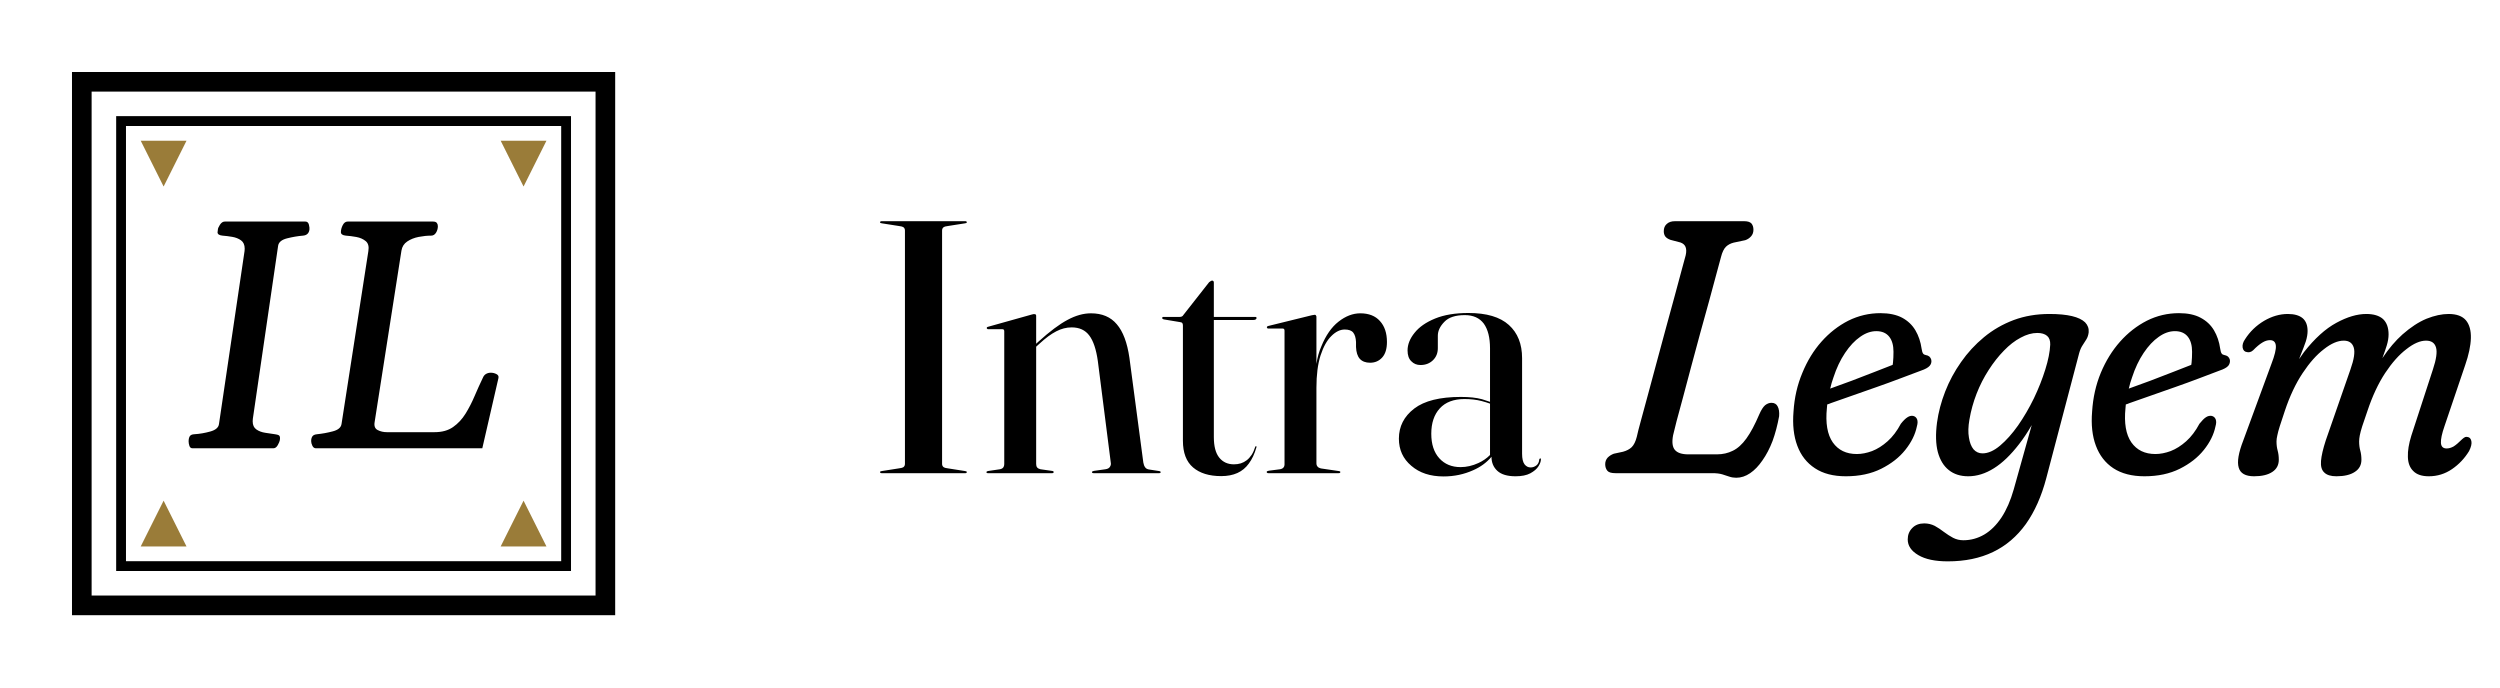
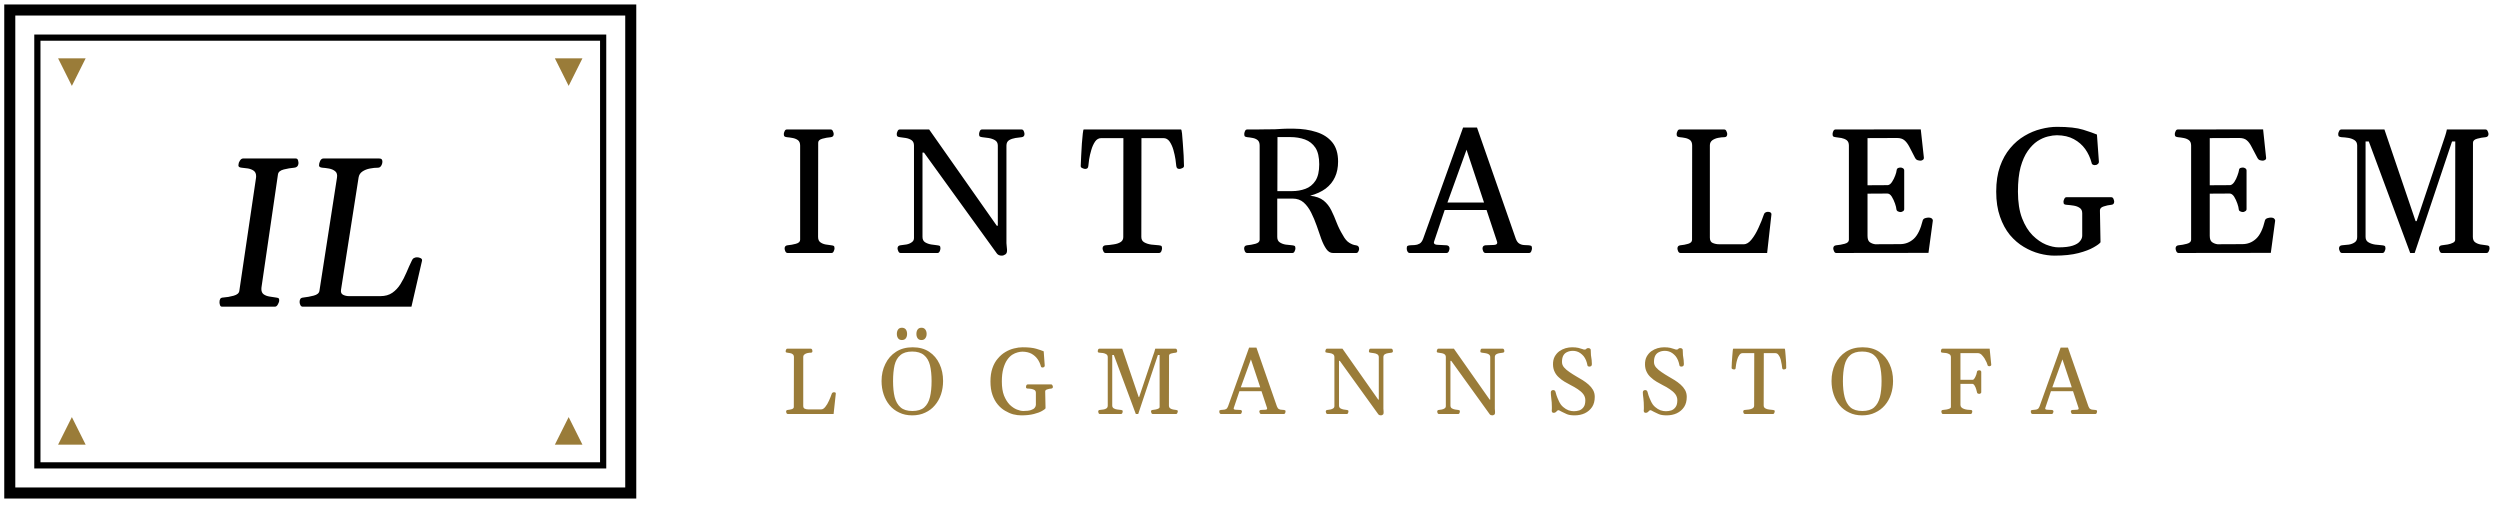
- <svg xmlns="http://www.w3.org/2000/svg" viewBox="-1 -1 152.8 42.0" fill="currentColor">
-   <path fill-rule="evenodd" fill="currentColor" transform="translate(0 0) scale(0.2)" d="M17 17H183V183H17Z M23 23V177H177V23ZM30.5 30.5H169.5V169.5H30.5Z M33.5 33.5V166.5H166.5V33.5ZM52.64 129.9Q52.64 128.92 52.98 128.34Q53.33 127.75 54.4 127.7Q56.79 127.56 59.26 126.87Q61.72 126.19 61.92 124.58L69.73 71.75Q69.78 71.5 69.78 71.01Q69.78 69.26 68.66 68.45Q67.53 67.64 65.95 67.38Q64.36 67.11 62.99 67.01Q61.48 66.86 61.48 65.98Q61.48 65.84 61.53 65.62Q61.58 65.4 61.58 65.2Q61.58 64.67 62.21 63.69Q62.85 62.71 63.68 62.71H88.34Q89.17 62.71 89.41 63.69Q89.65 64.67 89.56 65.2Q89.31 66.86 87.6 67.01Q85.21 67.21 82.72 67.84Q80.23 68.47 79.99 70.13L72.27 122.97Q72.22 123.26 72.22 123.75Q72.22 125.46 73.35 126.24Q74.47 127.02 76.06 127.26Q77.64 127.51 79.01 127.7Q79.84 127.8 80.21 128.02Q80.57 128.24 80.57 128.92Q80.57 129.27 80.52 129.51Q80.43 130.05 79.89 131.02Q79.35 132.0 78.52 132.0H53.86Q53.13 132.0 52.89 131.27Q52.64 130.54 52.64 129.9ZM90.09 129.8Q90.09 128.92 90.46 128.36Q90.83 127.8 91.9 127.7Q94.29 127.46 96.71 126.82Q99.13 126.19 99.37 124.58L107.57 71.75Q107.92 69.65 106.77 68.69Q105.62 67.74 103.89 67.42Q102.15 67.11 100.69 67.01Q99.18 66.86 99.18 65.94Q99.18 64.91 99.74 63.81Q100.3 62.71 101.23 62.71H127.35Q128.18 62.71 128.5 63.13Q128.81 63.54 128.81 64.13Q128.81 65.2 128.25 66.11Q127.69 67.01 126.76 67.01Q124.96 67.01 122.95 67.4Q120.95 67.79 119.46 68.79Q117.97 69.79 117.68 71.6L109.48 124.04Q109.19 125.8 110.43 126.43Q111.68 127.07 113.19 127.07H127.84Q131.21 127.07 133.45 125.51Q135.7 123.94 137.26 121.43Q138.82 118.91 140.04 116.03Q141.27 113.15 142.53 110.52Q142.88 109.64 143.54 109.27Q144.19 108.9 144.98 108.9Q145.9 108.9 146.71 109.32Q147.52 109.73 147.32 110.56L142.39 132.0H91.56Q90.83 132.0 90.46 131.22Q90.09 130.44 90.09 129.8Z" />
-   <path class="brass" fill="#9A7C39" transform="translate(0 0) scale(0.2)" d="M38 38H52L45 52Z M162 38H148L155 52Z M38 162H52L45 148Z M162 162H148L155 148Z" />
-   <path d="M56.58 27.35Q56.58 27.48 56.67 27.55Q56.76 27.61 56.96 27.63L57.98 27.79Q58.09 27.8 58.09 27.85Q58.09 27.89 58.07 27.9Q58.05 27.92 58.01 27.92H52.88Q52.84 27.92 52.81 27.9Q52.79 27.89 52.79 27.85Q52.79 27.8 52.9 27.79L53.92 27.63Q54.12 27.61 54.22 27.55Q54.31 27.48 54.31 27.35V13.09Q54.31 12.96 54.22 12.89Q54.12 12.83 53.92 12.81L52.9 12.65Q52.79 12.64 52.79 12.59Q52.79 12.55 52.81 12.54Q52.84 12.52 52.88 12.52H58.01Q58.05 12.52 58.07 12.54Q58.09 12.55 58.09 12.59Q58.09 12.64 57.98 12.65L56.96 12.81Q56.76 12.83 56.67 12.89Q56.58 12.96 56.58 13.09ZM62.33 18.31V20.01L62.46 19.89Q63.51 18.94 64.25 18.55Q64.99 18.15 65.68 18.15Q66.7 18.15 67.26 18.82Q67.83 19.48 68.03 20.87L68.88 27.27Q68.91 27.45 68.99 27.56Q69.07 27.68 69.26 27.7L69.84 27.79Q69.9 27.8 69.92 27.82Q69.94 27.83 69.94 27.85Q69.94 27.89 69.92 27.9Q69.9 27.92 69.85 27.92H65.84Q65.74 27.92 65.74 27.85Q65.74 27.81 65.86 27.78L66.57 27.68Q66.77 27.65 66.84 27.53Q66.92 27.41 66.89 27.27L66.1 21.07Q65.95 20.0 65.58 19.51Q65.21 19.01 64.5 19.01Q64.02 19.01 63.56 19.25Q63.09 19.49 62.54 20.0L62.33 20.19V27.36Q62.33 27.49 62.39 27.57Q62.46 27.65 62.59 27.68L63.29 27.78Q63.4 27.79 63.4 27.85Q63.4 27.92 63.31 27.92H59.36Q59.34 27.92 59.31 27.9Q59.29 27.89 59.29 27.85Q59.29 27.84 59.31 27.82Q59.34 27.8 59.38 27.79L60.12 27.68Q60.26 27.65 60.32 27.57Q60.38 27.49 60.38 27.37V19.24Q60.38 19.19 60.35 19.15Q60.33 19.12 60.25 19.12H59.39Q59.36 19.12 59.34 19.1Q59.31 19.08 59.31 19.05Q59.31 19.01 59.34 18.99Q59.36 18.98 59.4 18.97L62.04 18.23Q62.13 18.21 62.16 18.2Q62.2 18.2 62.23 18.2Q62.28 18.2 62.31 18.23Q62.33 18.26 62.33 18.31ZM71.14 18.69 70.12 18.52Q70.07 18.49 70.05 18.48Q70.03 18.46 70.03 18.43Q70.03 18.41 70.05 18.39Q70.07 18.37 70.08 18.37H71.1Q71.19 18.37 71.24 18.34Q71.29 18.32 71.33 18.25L72.9 16.25Q72.95 16.21 73 16.18Q73.04 16.15 73.09 16.15Q73.13 16.15 73.16 16.18Q73.19 16.21 73.19 16.27V18.37H75.72Q75.77 18.37 75.79 18.39Q75.8 18.41 75.8 18.44Q75.8 18.49 75.74 18.53Q75.68 18.56 75.57 18.56H73.19V25.71Q73.19 26.56 73.52 26.97Q73.85 27.38 74.42 27.38Q74.64 27.38 74.84 27.32Q75.03 27.26 75.2 27.13Q75.36 27.01 75.5 26.8Q75.63 26.6 75.72 26.31Q75.74 26.26 75.78 26.27Q75.78 26.27 75.79 26.28Q75.8 26.3 75.79 26.35Q75.62 26.94 75.33 27.33Q75.05 27.72 74.63 27.91Q74.21 28.1 73.64 28.1Q72.54 28.1 71.92 27.57Q71.3 27.04 71.3 25.94V18.9Q71.3 18.81 71.27 18.76Q71.24 18.7 71.14 18.69ZM79.46 18.36V21.24Q79.55 20.65 79.76 20.17Q80.17 19.16 80.81 18.66Q81.46 18.15 82.14 18.15Q82.92 18.15 83.34 18.62Q83.77 19.09 83.77 19.9Q83.77 20.53 83.48 20.85Q83.19 21.17 82.74 21.17Q82.33 21.17 82.11 20.93Q81.9 20.69 81.88 20.21V19.9Q81.86 19.52 81.71 19.33Q81.56 19.14 81.19 19.14Q80.77 19.14 80.37 19.54Q79.97 19.93 79.71 20.73Q79.46 21.52 79.46 22.7V27.32Q79.46 27.44 79.53 27.52Q79.6 27.6 79.73 27.63L80.82 27.79Q80.88 27.8 80.9 27.81Q80.92 27.82 80.92 27.85Q80.92 27.89 80.9 27.9Q80.88 27.92 80.82 27.92H76.52Q76.47 27.92 76.45 27.9Q76.42 27.88 76.42 27.85Q76.42 27.82 76.45 27.8Q76.49 27.78 76.55 27.77L77.24 27.68Q77.39 27.65 77.45 27.57Q77.51 27.5 77.51 27.4V19.21Q77.51 19.15 77.48 19.11Q77.45 19.08 77.39 19.08H76.51Q76.47 19.08 76.45 19.05Q76.43 19.03 76.43 19.01Q76.43 18.98 76.45 18.96Q76.47 18.93 76.53 18.92L79.17 18.27Q79.25 18.25 79.29 18.25Q79.32 18.24 79.36 18.24Q79.41 18.24 79.43 18.28Q79.46 18.32 79.46 18.36ZM84.5 25.81Q84.5 24.69 85.44 23.97Q86.37 23.26 88.29 23.26Q89.07 23.26 89.58 23.4Q89.83 23.48 90.07 23.56V20.29Q90.07 19.31 89.69 18.78Q89.3 18.26 88.53 18.26Q87.67 18.26 87.28 18.67Q86.88 19.08 86.88 19.52V20.28Q86.88 20.73 86.58 21.02Q86.28 21.31 85.82 21.31Q85.48 21.31 85.26 21.08Q85.03 20.86 85.03 20.42Q85.03 19.87 85.46 19.34Q85.88 18.81 86.71 18.47Q87.54 18.13 88.75 18.13Q90.41 18.13 91.22 18.86Q92.03 19.59 92.03 20.89V26.73Q92.03 27.18 92.18 27.38Q92.33 27.57 92.55 27.57Q92.74 27.57 92.9 27.45Q93.06 27.33 93.08 27.08Q93.1 27.04 93.11 27.03Q93.13 27.02 93.14 27.02Q93.17 27.02 93.18 27.03Q93.18 27.04 93.18 27.08Q93.18 27.26 93.03 27.5Q92.88 27.74 92.53 27.93Q92.19 28.11 91.63 28.11Q90.88 28.11 90.52 27.78Q90.16 27.45 90.16 26.92Q89.71 27.45 89.04 27.74Q88.2 28.12 87.23 28.12Q86.01 28.12 85.26 27.47Q84.5 26.83 84.5 25.81ZM90.07 23.67Q89.82 23.58 89.55 23.51Q89.08 23.39 88.51 23.39Q87.52 23.39 87 23.96Q86.48 24.53 86.48 25.51Q86.48 26.47 86.97 27.01Q87.46 27.55 88.27 27.55Q88.82 27.55 89.36 27.3Q89.76 27.12 90.07 26.81ZM103.66 27.92H97.73Q97.36 27.92 97.24 27.77Q97.11 27.61 97.11 27.37Q97.11 27.14 97.26 26.97Q97.42 26.81 97.64 26.73L98.2 26.61Q98.53 26.52 98.73 26.33Q98.93 26.13 99.04 25.7Q99.11 25.37 99.3 24.68Q99.49 23.99 99.74 23.06Q99.99 22.13 100.27 21.09Q100.55 20.06 100.83 19.02Q101.11 17.99 101.36 17.08Q101.6 16.17 101.78 15.52Q101.96 14.87 102.03 14.6Q102.1 14.29 102.02 14.09Q101.94 13.9 101.71 13.82L101.1 13.66Q100.88 13.58 100.78 13.45Q100.69 13.32 100.69 13.13Q100.69 12.85 100.87 12.69Q101.05 12.52 101.37 12.52H105.61Q105.92 12.52 106.05 12.66Q106.17 12.81 106.17 13.04Q106.17 13.28 106.03 13.44Q105.88 13.61 105.67 13.68L104.96 13.83Q104.68 13.9 104.49 14.08Q104.3 14.27 104.19 14.7Q104.1 15.06 103.9 15.77Q103.71 16.47 103.46 17.4Q103.2 18.33 102.92 19.35Q102.64 20.37 102.37 21.39Q102.1 22.4 101.87 23.27Q101.63 24.14 101.47 24.75Q101.31 25.37 101.26 25.6Q101.14 26.23 101.37 26.5Q101.6 26.77 102.19 26.77H103.94Q104.47 26.77 104.91 26.55Q105.35 26.34 105.74 25.8Q106.13 25.26 106.53 24.32Q106.7 23.93 106.88 23.77Q107.07 23.62 107.27 23.62Q107.54 23.62 107.65 23.84Q107.77 24.06 107.74 24.44Q107.59 25.26 107.34 25.95Q107.08 26.63 106.72 27.14Q106.37 27.65 105.97 27.92Q105.56 28.2 105.12 28.2Q104.89 28.2 104.69 28.13Q104.49 28.06 104.26 27.99Q104.02 27.92 103.66 27.92ZM110.68 23.72Q110.67 23.83 110.66 23.94Q110.52 25.32 111.02 26.04Q111.52 26.75 112.49 26.75Q112.93 26.75 113.42 26.57Q113.91 26.38 114.37 25.97Q114.83 25.56 115.18 24.9Q115.41 24.61 115.59 24.5Q115.76 24.39 115.93 24.42Q116.1 24.46 116.17 24.62Q116.24 24.79 116.16 25.06Q116.01 25.8 115.45 26.5Q114.9 27.19 113.98 27.65Q113.06 28.11 111.82 28.11Q110.67 28.11 109.93 27.62Q109.18 27.13 108.85 26.24Q108.52 25.36 108.62 24.15Q108.7 22.88 109.16 21.79Q109.61 20.69 110.33 19.88Q111.05 19.07 111.97 18.6Q112.9 18.14 113.93 18.14Q114.73 18.14 115.26 18.42Q115.78 18.7 116.07 19.19Q116.36 19.68 116.45 20.32Q116.48 20.53 116.54 20.61Q116.59 20.68 116.7 20.7Q116.83 20.72 116.92 20.79Q117.01 20.87 117.04 20.99Q117.08 21.2 116.94 21.36Q116.8 21.52 116.42 21.65Q115.88 21.86 115.17 22.12Q114.46 22.39 113.69 22.66Q112.93 22.93 112.21 23.18Q111.49 23.44 110.9 23.64Q110.79 23.69 110.68 23.72ZM110.86 22.76Q110.87 22.75 110.89 22.74Q111.48 22.53 112.18 22.27Q112.88 22 113.58 21.73Q114.19 21.5 114.68 21.3Q114.69 21.23 114.7 21.16Q114.73 20.87 114.73 20.5Q114.73 19.91 114.47 19.58Q114.2 19.24 113.68 19.24Q113.18 19.24 112.69 19.59Q112.2 19.93 111.77 20.57Q111.34 21.21 111.06 22.07Q110.94 22.4 110.86 22.76ZM124.07 28.22Q123.63 29.89 122.82 31.03Q122 32.17 120.81 32.74Q119.62 33.31 118.05 33.31Q116.89 33.31 116.25 32.93Q115.6 32.55 115.6 31.97Q115.6 31.55 115.88 31.27Q116.15 30.99 116.61 30.99Q116.95 30.99 117.25 31.14Q117.54 31.3 117.81 31.51Q118.09 31.72 118.37 31.87Q118.66 32.02 119 32.02Q119.68 32.02 120.28 31.67Q120.87 31.32 121.33 30.63Q121.79 29.93 122.08 28.91L123.18 24.98Q122.8 25.64 122.41 26.14Q121.64 27.14 120.87 27.62Q120.09 28.11 119.3 28.11Q118.58 28.11 118.11 27.73Q117.64 27.36 117.44 26.63Q117.25 25.9 117.39 24.83Q117.52 23.88 117.89 22.93Q118.26 21.98 118.86 21.13Q119.45 20.28 120.26 19.61Q121.07 18.94 122.08 18.56Q123.08 18.19 124.26 18.19Q125.09 18.19 125.64 18.32Q126.18 18.45 126.44 18.7Q126.69 18.96 126.66 19.31Q126.63 19.56 126.52 19.74Q126.41 19.91 126.29 20.1Q126.16 20.29 126.08 20.58ZM119.37 24.65Q119.26 25.28 119.34 25.74Q119.41 26.2 119.62 26.46Q119.84 26.71 120.17 26.71Q120.68 26.71 121.24 26.24Q121.81 25.76 122.34 25.01Q122.87 24.25 123.31 23.35Q123.74 22.45 124.01 21.58Q124.28 20.72 124.31 20.06Q124.32 19.7 124.12 19.53Q123.91 19.35 123.52 19.35Q123.03 19.35 122.5 19.64Q121.97 19.92 121.48 20.43Q120.98 20.94 120.55 21.61Q120.11 22.29 119.81 23.06Q119.51 23.83 119.37 24.65ZM128.93 23.72Q128.92 23.83 128.91 23.94Q128.77 25.32 129.27 26.04Q129.77 26.75 130.74 26.75Q131.18 26.75 131.67 26.57Q132.16 26.38 132.62 25.97Q133.08 25.56 133.43 24.9Q133.66 24.61 133.83 24.5Q134 24.39 134.18 24.42Q134.35 24.46 134.42 24.62Q134.49 24.79 134.41 25.06Q134.26 25.8 133.7 26.5Q133.15 27.19 132.23 27.65Q131.31 28.11 130.07 28.11Q128.92 28.11 128.17 27.62Q127.43 27.13 127.1 26.24Q126.77 25.36 126.87 24.15Q126.95 22.88 127.4 21.79Q127.86 20.69 128.58 19.88Q129.3 19.07 130.22 18.6Q131.14 18.14 132.18 18.14Q132.98 18.14 133.5 18.42Q134.03 18.7 134.32 19.19Q134.61 19.68 134.7 20.32Q134.73 20.53 134.79 20.61Q134.84 20.68 134.95 20.7Q135.08 20.72 135.17 20.79Q135.26 20.87 135.29 20.99Q135.32 21.2 135.19 21.36Q135.05 21.52 134.66 21.65Q134.13 21.86 133.42 22.12Q132.71 22.39 131.94 22.66Q131.18 22.93 130.46 23.18Q129.74 23.44 129.15 23.64Q129.04 23.69 128.93 23.72ZM129.11 22.76Q129.12 22.75 129.14 22.74Q129.73 22.53 130.43 22.27Q131.13 22 131.83 21.73Q132.44 21.5 132.93 21.3Q132.94 21.23 132.95 21.16Q132.98 20.87 132.98 20.5Q132.98 19.91 132.72 19.58Q132.45 19.24 131.93 19.24Q131.43 19.24 130.94 19.59Q130.45 19.93 130.02 20.57Q129.59 21.21 129.31 22.07Q129.19 22.4 129.11 22.76ZM141.15 25.92 142.66 21.58Q142.99 20.65 142.86 20.24Q142.73 19.82 142.25 19.82Q141.7 19.82 141.04 20.34Q140.37 20.85 139.74 21.8Q139.1 22.76 138.65 24.11Q138.45 24.7 138.34 25.05Q138.23 25.4 138.19 25.61Q138.14 25.82 138.14 25.98Q138.14 26.29 138.21 26.54Q138.28 26.79 138.28 27.1Q138.28 27.58 137.89 27.84Q137.49 28.11 136.77 28.11Q135.98 28.11 135.83 27.58Q135.67 27.05 136.11 25.92L137.83 21.24Q138.13 20.46 138.1 20.13Q138.07 19.79 137.74 19.79Q137.51 19.79 137.27 19.94Q137.02 20.09 136.71 20.41Q136.61 20.5 136.51 20.52Q136.41 20.54 136.34 20.52Q136.12 20.5 136.07 20.25Q136.03 20.0 136.22 19.73Q136.66 19.04 137.38 18.61Q138.1 18.19 138.83 18.19Q139.43 18.19 139.74 18.45Q140.04 18.71 140.04 19.23Q140.04 19.52 139.93 19.87Q139.81 20.22 139.6 20.74Q139.56 20.84 139.52 20.95Q139.67 20.73 139.82 20.52Q140.8 19.27 141.8 18.73Q142.79 18.19 143.63 18.19Q144.3 18.19 144.65 18.5Q144.99 18.82 144.99 19.44Q144.99 19.75 144.88 20.11Q144.78 20.44 144.61 20.89Q145.2 20.01 145.84 19.44Q146.59 18.78 147.31 18.48Q148.04 18.19 148.66 18.19Q149.39 18.19 149.72 18.58Q150.04 18.97 150.02 19.67Q150 20.37 149.67 21.32L148.41 25.04Q148.17 25.73 148.19 26.07Q148.21 26.41 148.54 26.41Q148.74 26.41 148.96 26.29Q149.17 26.16 149.49 25.84Q149.6 25.74 149.68 25.71Q149.76 25.69 149.82 25.71Q150 25.73 150.05 25.96Q150.1 26.19 149.91 26.57Q149.5 27.24 148.87 27.67Q148.23 28.11 147.45 28.11Q146.81 28.11 146.5 27.79Q146.18 27.48 146.17 26.92Q146.15 26.37 146.38 25.63L147.7 21.58Q148.01 20.65 147.89 20.24Q147.77 19.82 147.28 19.82Q146.74 19.82 146.08 20.34Q145.41 20.85 144.78 21.8Q144.15 22.76 143.7 24.11Q143.49 24.7 143.38 25.05Q143.27 25.4 143.23 25.61Q143.19 25.82 143.19 25.98Q143.19 26.29 143.26 26.54Q143.33 26.79 143.33 27.1Q143.33 27.58 142.93 27.84Q142.53 28.11 141.8 28.11Q141.29 28.11 141.06 27.88Q140.82 27.66 140.86 27.17Q140.9 26.69 141.15 25.92Z" />
+ <svg xmlns="http://www.w3.org/2000/svg" viewBox="0 0 217.4 44" role="img" aria-label="Intra Legem">
+   <g transform="translate(-11.15 -5.73) scale(0.3)">
+     <path fill="currentColor" fill-rule="evenodd" d="M38.4 20.4H221.6V163.6H38.4ZM41.6 23.6V160.4H218.4V23.6Z M47.1 29.1H212.9V154.9H47.1ZM48.9 30.9V153.1H211.1V30.9Z M100.79 106.7Q100.79 106.09 101 105.73Q101.21 105.37 101.88 105.34Q103.36 105.25 104.89 104.82Q106.42 104.4 106.54 103.4L111.38 70.64Q111.41 70.49 111.41 70.19Q111.41 69.1 110.72 68.6Q110.02 68.1 109.04 67.93Q108.05 67.77 107.2 67.71Q106.27 67.62 106.27 67.07Q106.27 66.98 106.3 66.84Q106.33 66.71 106.33 66.59Q106.33 66.25 106.72 65.65Q107.11 65.04 107.63 65.04H122.92Q123.43 65.04 123.58 65.65Q123.73 66.25 123.67 66.59Q123.52 67.62 122.46 67.71Q120.98 67.83 119.43 68.22Q117.89 68.61 117.74 69.64L112.96 102.4Q112.93 102.58 112.93 102.88Q112.93 103.94 113.62 104.43Q114.32 104.91 115.3 105.06Q116.29 105.21 117.13 105.34Q117.65 105.4 117.88 105.53Q118.1 105.67 118.1 106.09Q118.1 106.3 118.07 106.46Q118.01 106.79 117.68 107.39Q117.35 108.0 116.83 108.0H101.54Q101.09 108.0 100.94 107.55Q100.79 107.09 100.79 106.7ZM124.01 106.64Q124.01 106.09 124.23 105.74Q124.46 105.4 125.13 105.34Q126.61 105.18 128.11 104.79Q129.61 104.4 129.76 103.4L134.84 70.64Q135.06 69.34 134.34 68.75Q133.63 68.16 132.56 67.96Q131.48 67.77 130.58 67.71Q129.64 67.62 129.64 67.04Q129.64 66.4 129.98 65.72Q130.33 65.04 130.91 65.04H147.1Q147.62 65.04 147.82 65.3Q148.01 65.56 148.01 65.92Q148.01 66.59 147.66 67.15Q147.32 67.71 146.74 67.71Q145.62 67.71 144.38 67.95Q143.14 68.19 142.22 68.81Q141.29 69.43 141.11 70.55L136.02 103.07Q135.84 104.16 136.61 104.55Q137.39 104.94 138.33 104.94H147.41Q149.5 104.94 150.89 103.97Q152.28 103 153.25 101.45Q154.22 99.89 154.98 98.1Q155.73 96.31 156.52 94.68Q156.73 94.13 157.14 93.91Q157.55 93.68 158.03 93.68Q158.61 93.68 159.11 93.94Q159.61 94.2 159.49 94.71L156.43 108.0H124.91Q124.46 108.0 124.23 107.52Q124.01 107.03 124.01 106.64Z" />
+     <path class="brass" fill="#9A7C39" d="M54 36H62L58 44Z M206 36H198L202 44Z M54 148H62L58 140Z M206 148H198L202 140Z" />
+   </g>
+   <path fill="currentColor" d="M68.49 22.0Q68.36 22.0 68.29 21.85Q68.23 21.7 68.23 21.61Q68.23 21.36 68.48 21.33Q68.84 21.3 69.21 21.2Q69.58 21.1 69.58 20.85L69.58 12.66Q69.58 12.34 69.39 12.19Q69.2 12.05 68.93 12Q68.67 11.95 68.43 11.93Q68.27 11.91 68.22 11.86Q68.16 11.81 68.16 11.65Q68.16 11.56 68.23 11.41Q68.29 11.26 68.42 11.26H72.24Q72.37 11.26 72.43 11.41Q72.5 11.56 72.5 11.65Q72.5 11.9 72.25 11.93Q71.88 11.96 71.52 12.06Q71.15 12.16 71.15 12.41L71.14 20.6Q71.14 20.93 71.34 21.07Q71.53 21.21 71.8 21.26Q72.07 21.3 72.29 21.33Q72.45 21.35 72.51 21.39Q72.57 21.44 72.57 21.61Q72.57 21.7 72.5 21.85Q72.44 22.0 72.31 22.0ZM78.31 22.0Q78.18 22.0 78.12 21.85Q78.05 21.7 78.05 21.61Q78.05 21.36 78.3 21.33Q78.54 21.31 78.82 21.26Q79.09 21.21 79.28 21.07Q79.48 20.94 79.48 20.7V12.66Q79.48 12.34 79.27 12.19Q79.06 12.05 78.77 12Q78.49 11.95 78.26 11.93Q78.1 11.91 78.04 11.86Q77.98 11.81 77.98 11.65Q77.98 11.56 78.05 11.41Q78.11 11.26 78.24 11.26H80.8L86.68 19.63H86.77V12.66Q86.77 12.34 86.52 12.19Q86.28 12.05 85.96 12Q85.64 11.95 85.41 11.93Q85.25 11.91 85.19 11.86Q85.14 11.81 85.14 11.65Q85.14 11.56 85.2 11.41Q85.26 11.26 85.39 11.26H88.84Q88.97 11.26 89.03 11.41Q89.09 11.56 89.09 11.65Q89.09 11.9 88.84 11.93Q88.62 11.95 88.3 12Q87.99 12.05 87.75 12.19Q87.52 12.34 87.52 12.66V21.14Q87.52 21.29 87.54 21.38Q87.55 21.48 87.57 21.7Q87.59 22.02 87.43 22.12Q87.27 22.23 87.11 22.23Q86.84 22.23 86.7 22.06L80.35 13.27H80.22V20.6Q80.22 20.93 80.45 21.07Q80.68 21.21 80.98 21.26Q81.28 21.3 81.51 21.33Q81.67 21.35 81.73 21.39Q81.78 21.44 81.78 21.61Q81.78 21.7 81.72 21.85Q81.65 22.0 81.53 22.0ZM96.14 22.0Q96.01 22.0 95.95 21.85Q95.88 21.7 95.88 21.61Q95.88 21.36 96.13 21.33Q96.49 21.31 96.85 21.25Q97.21 21.2 97.45 21.05Q97.68 20.9 97.68 20.62L97.69 12.01H95.77Q95.44 12.01 95.23 12.31Q95.02 12.62 94.9 13.04Q94.77 13.47 94.71 13.86Q94.66 14.26 94.64 14.44Q94.63 14.58 94.55 14.64Q94.48 14.69 94.36 14.69Q94.28 14.69 94.12 14.62Q93.97 14.56 93.98 14.43Q93.99 14.06 94.02 13.53Q94.04 12.99 94.08 12.48Q94.12 11.96 94.16 11.61Q94.2 11.26 94.24 11.26H102.7Q102.75 11.26 102.79 11.61Q102.82 11.96 102.86 12.48Q102.9 12.99 102.93 13.53Q102.95 14.06 102.96 14.43Q102.96 14.56 102.81 14.62Q102.66 14.69 102.57 14.69Q102.45 14.69 102.38 14.64Q102.31 14.58 102.29 14.44Q102.28 14.26 102.22 13.86Q102.16 13.47 102.04 13.04Q101.92 12.62 101.71 12.31Q101.5 12.01 101.17 12.01H99.26L99.25 20.6Q99.25 20.93 99.5 21.07Q99.76 21.22 100.12 21.27Q100.48 21.31 100.78 21.33Q100.94 21.35 101 21.39Q101.05 21.44 101.05 21.61Q101.05 21.7 100.99 21.85Q100.92 22.0 100.79 22.0ZM108.45 22.0Q108.32 22.0 108.25 21.85Q108.19 21.7 108.19 21.61Q108.19 21.36 108.44 21.33Q108.8 21.3 109.17 21.2Q109.54 21.1 109.54 20.85L109.54 12.66Q109.54 12.34 109.37 12.19Q109.2 12.05 108.95 12Q108.7 11.95 108.47 11.93Q108.31 11.91 108.25 11.86Q108.2 11.81 108.2 11.65Q108.2 11.56 108.26 11.41Q108.32 11.26 108.45 11.26Q108.91 11.26 109.23 11.26Q109.56 11.25 109.86 11.25Q110.5 11.25 110.87 11.24Q111.24 11.22 111.59 11.2Q111.95 11.18 112.53 11.19Q113.6 11.2 114.47 11.48Q115.34 11.75 115.85 12.37Q116.36 12.99 116.36 14.05Q116.36 14.82 116.09 15.4Q115.82 15.99 115.28 16.4Q114.74 16.8 113.93 17.02Q114.67 17.1 115.1 17.44Q115.52 17.78 115.77 18.29Q116.02 18.79 116.23 19.35Q116.45 19.92 116.77 20.44Q117.03 20.93 117.33 21.11Q117.63 21.3 117.91 21.33Q118.19 21.36 118.19 21.65Q118.19 21.74 118.12 21.87Q118.06 22.0 117.93 22.0H115.91Q115.58 22.0 115.34 21.66Q115.1 21.32 114.9 20.78Q114.7 20.24 114.5 19.63Q114.29 19.03 114.02 18.49Q113.75 17.95 113.37 17.61Q112.98 17.27 112.42 17.27H111.07V20.6Q111.07 20.93 111.28 21.07Q111.5 21.22 111.8 21.27Q112.1 21.31 112.37 21.33Q112.53 21.35 112.59 21.39Q112.65 21.44 112.65 21.61Q112.65 21.7 112.58 21.85Q112.52 22.0 112.39 22.0ZM111.08 16.62H112.35Q112.98 16.62 113.52 16.42Q114.05 16.23 114.39 15.72Q114.72 15.21 114.72 14.29Q114.72 13.36 114.39 12.85Q114.05 12.34 113.48 12.13Q112.9 11.92 112.18 11.92H111.09ZM122.59 22.0Q122.47 22.0 122.4 21.88Q122.33 21.77 122.33 21.61Q122.33 21.44 122.39 21.39Q122.45 21.35 122.61 21.33Q122.79 21.31 123.02 21.31Q123.24 21.3 123.44 21.19Q123.64 21.08 123.76 20.75L127.23 11.09H128.44L131.81 20.75Q131.93 21.08 132.13 21.19Q132.32 21.3 132.55 21.31Q132.77 21.31 132.95 21.33Q133.11 21.35 133.17 21.39Q133.22 21.44 133.22 21.61Q133.22 21.7 133.16 21.85Q133.1 22.0 132.97 22.0H129.18Q129.05 22.0 128.98 21.85Q128.92 21.7 128.92 21.61Q128.92 21.36 129.17 21.33Q129.63 21.31 129.92 21.3Q130.2 21.28 130.2 21.11Q130.2 21.05 130.18 21L129.27 18.26H125.63L124.71 21Q124.69 21.04 124.69 21.09Q124.69 21.28 125.02 21.29Q125.34 21.3 125.8 21.33Q126.05 21.36 126.05 21.61Q126.05 21.7 125.99 21.85Q125.92 22.0 125.79 22.0ZM129.05 17.61 127.53 13.02 125.87 17.61ZM146.13 22.0Q146 22.0 145.93 21.85Q145.87 21.7 145.87 21.61Q145.87 21.36 146.12 21.33Q146.48 21.3 146.81 21.2Q147.14 21.1 147.14 20.85L147.15 12.66Q147.15 12.34 146.98 12.19Q146.8 12.05 146.55 12Q146.31 11.95 146.07 11.93Q145.92 11.91 145.86 11.86Q145.8 11.81 145.8 11.65Q145.8 11.56 145.87 11.41Q145.93 11.26 146.06 11.26H149.94Q150.07 11.26 150.13 11.41Q150.2 11.56 150.2 11.65Q150.2 11.93 149.95 11.93Q149.7 11.93 149.4 11.99Q149.11 12.05 148.9 12.2Q148.69 12.36 148.69 12.64L148.69 20.66Q148.69 21.03 148.94 21.13Q149.2 21.24 149.48 21.24H151.64Q151.99 21.24 152.32 20.82Q152.65 20.41 152.92 19.81Q153.2 19.21 153.38 18.67Q153.42 18.53 153.52 18.48Q153.62 18.42 153.74 18.42Q153.88 18.42 153.97 18.48Q154.06 18.55 154.04 18.68L153.67 22.0ZM159.42 21.61Q159.42 21.36 159.67 21.33Q160.04 21.3 160.41 21.2Q160.78 21.1 160.78 20.85V12.66Q160.78 12.34 160.59 12.19Q160.39 12.05 160.13 12Q159.86 11.95 159.63 11.93Q159.47 11.91 159.41 11.86Q159.36 11.81 159.36 11.65Q159.36 11.56 159.42 11.41Q159.49 11.26 159.61 11.26L167.03 11.25L167.3 13.71Q167.31 13.84 167.2 13.91Q167.1 13.97 167.02 13.97Q166.89 13.97 166.76 13.93Q166.62 13.89 166.53 13.72Q166.23 13.15 166.04 12.77Q165.84 12.39 165.61 12.2Q165.38 12 164.97 12L162.4 12.01V16.11L164.17 16.1Q164.37 16.07 164.53 15.82Q164.7 15.56 164.81 15.26Q164.92 14.96 164.93 14.81Q164.95 14.66 165.06 14.61Q165.16 14.57 165.28 14.57Q165.37 14.57 165.48 14.63Q165.59 14.7 165.59 14.83V18.18Q165.59 18.31 165.48 18.37Q165.37 18.44 165.28 18.44Q165.16 18.44 165.04 18.38Q164.93 18.33 164.91 18.19Q164.9 18.02 164.79 17.7Q164.68 17.38 164.51 17.1Q164.34 16.83 164.12 16.83L162.4 16.84V20.51Q162.4 20.93 162.61 21.07Q162.82 21.21 163.07 21.24L165.23 21.23Q165.91 21.23 166.42 20.77Q166.92 20.31 167.2 19.17Q167.24 19.03 167.41 18.97Q167.59 18.92 167.71 18.92Q167.86 18.92 167.96 18.98Q168.07 19.05 168.08 19.18L167.7 21.99L159.68 22.0Q159.55 22.0 159.49 21.85Q159.42 21.7 159.42 21.61ZM178.66 22.23Q178.04 22.23 177.35 22.05Q176.66 21.87 175.99 21.47Q175.33 21.08 174.78 20.43Q174.24 19.77 173.92 18.84Q173.59 17.91 173.59 16.66Q173.59 15.41 173.92 14.47Q174.25 13.54 174.81 12.88Q175.36 12.22 176.06 11.81Q176.75 11.4 177.48 11.22Q178.21 11.03 178.88 11.03Q180.35 11.03 181.15 11.28Q181.95 11.53 182.35 11.7L182.52 14.05Q182.53 14.17 182.43 14.26Q182.33 14.35 182.24 14.35Q182.22 14.35 182.2 14.35Q182.18 14.36 182.16 14.36Q182.06 14.36 181.98 14.31Q181.89 14.26 181.88 14.14Q181.71 13.5 181.33 12.96Q180.95 12.43 180.34 12.1Q179.74 11.77 178.87 11.76Q178.52 11.76 178.08 11.87Q177.63 11.98 177.18 12.27Q176.73 12.57 176.34 13.12Q175.95 13.67 175.71 14.53Q175.48 15.4 175.48 16.66Q175.48 18.04 175.84 18.98Q176.2 19.91 176.76 20.47Q177.32 21.02 177.92 21.27Q178.53 21.51 179.01 21.51Q179.8 21.51 180.25 21.36Q180.7 21.21 180.88 20.97Q181.07 20.74 181.07 20.49V18.55Q181.07 18.22 180.85 18.08Q180.64 17.93 180.32 17.88Q180.01 17.83 179.71 17.81Q179.56 17.8 179.5 17.75Q179.44 17.7 179.44 17.53Q179.44 17.45 179.51 17.3Q179.57 17.15 179.7 17.15H183.6Q183.73 17.15 183.79 17.3Q183.85 17.45 183.85 17.53Q183.85 17.79 183.6 17.81Q183.27 17.84 182.94 17.95Q182.61 18.05 182.61 18.3L182.66 21.07Q182.54 21.24 182.06 21.51Q181.58 21.79 180.74 22.01Q179.89 22.23 178.66 22.23ZM189.19 21.61Q189.19 21.36 189.44 21.33Q189.8 21.3 190.17 21.2Q190.54 21.1 190.54 20.85V12.66Q190.54 12.34 190.35 12.19Q190.16 12.05 189.89 12Q189.63 11.95 189.39 11.93Q189.24 11.91 189.18 11.86Q189.12 11.81 189.12 11.65Q189.12 11.56 189.19 11.41Q189.25 11.26 189.38 11.26L196.8 11.25L197.06 13.71Q197.08 13.84 196.97 13.91Q196.86 13.97 196.78 13.97Q196.66 13.97 196.52 13.93Q196.39 13.89 196.3 13.72Q195.99 13.15 195.8 12.77Q195.61 12.39 195.38 12.2Q195.15 12 194.74 12L192.16 12.01V16.11L193.94 16.1Q194.13 16.07 194.3 15.82Q194.47 15.56 194.57 15.26Q194.68 14.96 194.7 14.81Q194.71 14.66 194.82 14.61Q194.93 14.57 195.05 14.57Q195.13 14.57 195.24 14.63Q195.36 14.7 195.36 14.83V18.18Q195.36 18.31 195.24 18.37Q195.13 18.44 195.05 18.44Q194.93 18.44 194.81 18.38Q194.69 18.33 194.68 18.19Q194.67 18.02 194.56 17.7Q194.45 17.38 194.28 17.1Q194.1 16.83 193.89 16.83L192.16 16.84V20.51Q192.16 20.93 192.38 21.07Q192.59 21.21 192.84 21.24L194.99 21.23Q195.68 21.23 196.18 20.77Q196.69 20.31 196.96 19.17Q197 19.03 197.18 18.97Q197.36 18.92 197.48 18.92Q197.62 18.92 197.73 18.98Q197.83 19.05 197.85 19.18L197.47 21.99L189.45 22.0Q189.32 22.0 189.25 21.85Q189.19 21.7 189.19 21.61ZM203.66 22.0Q203.53 22.0 203.47 21.85Q203.4 21.7 203.4 21.61Q203.4 21.36 203.65 21.33Q203.96 21.31 204.26 21.27Q204.56 21.22 204.77 21.07Q204.98 20.93 204.98 20.61V12.66Q204.98 12.34 204.75 12.19Q204.52 12.04 204.21 11.99Q203.89 11.94 203.61 11.93Q203.45 11.91 203.39 11.86Q203.33 11.81 203.33 11.65Q203.33 11.56 203.4 11.42Q203.46 11.27 203.59 11.26H207.35L210.06 19.23H210.15L212.38 12.57Q212.53 12.12 212.63 11.82Q212.73 11.52 212.78 11.26H216.14Q216.27 11.26 216.33 11.41Q216.4 11.56 216.4 11.65Q216.4 11.9 216.15 11.93Q215.78 11.96 215.42 12.06Q215.05 12.16 215.05 12.41L215.04 20.6Q215.04 20.93 215.24 21.07Q215.44 21.21 215.71 21.26Q215.99 21.3 216.22 21.33Q216.38 21.35 216.43 21.39Q216.49 21.44 216.49 21.61Q216.49 21.7 216.42 21.85Q216.36 22.0 216.23 22.0H212.35Q212.22 22.0 212.16 21.85Q212.09 21.7 212.09 21.61Q212.09 21.36 212.34 21.33Q212.58 21.31 212.85 21.26Q213.12 21.21 213.31 21.11Q213.5 21.02 213.5 20.85L213.51 12.3H213.23L209.98 22.0H209.59L205.99 12.3H205.71V20.6Q205.71 20.93 205.96 21.07Q206.21 21.22 206.55 21.27Q206.89 21.31 207.16 21.33Q207.32 21.35 207.38 21.39Q207.44 21.44 207.44 21.61Q207.44 21.7 207.37 21.85Q207.31 22.0 207.18 22.0Z" />
+   <path class="brass" fill="#9A7C39" d="M68.5 36.0Q68.43 36.0 68.39 35.92Q68.36 35.84 68.36 35.8Q68.36 35.66 68.49 35.65Q68.68 35.63 68.86 35.58Q69.03 35.52 69.03 35.39L69.04 31.06Q69.04 30.89 68.94 30.81Q68.85 30.73 68.72 30.71Q68.59 30.68 68.47 30.67Q68.38 30.66 68.35 30.64Q68.32 30.61 68.32 30.52Q68.32 30.48 68.36 30.4Q68.39 30.32 68.46 30.32H70.51Q70.58 30.32 70.62 30.4Q70.65 30.48 70.65 30.52Q70.65 30.67 70.52 30.67Q70.39 30.67 70.23 30.7Q70.07 30.73 69.96 30.82Q69.85 30.9 69.85 31.05L69.85 35.29Q69.85 35.49 69.98 35.54Q70.12 35.6 70.27 35.6H71.41Q71.6 35.6 71.77 35.38Q71.95 35.16 72.09 34.84Q72.23 34.53 72.33 34.24Q72.35 34.17 72.41 34.14Q72.46 34.11 72.52 34.11Q72.6 34.11 72.65 34.14Q72.69 34.17 72.68 34.24L72.49 36.0ZM79.33 36.12Q78.69 36.12 78.2 35.88Q77.7 35.65 77.36 35.24Q77.02 34.83 76.84 34.29Q76.66 33.75 76.66 33.13Q76.66 32.31 76.99 31.65Q77.31 30.98 77.92 30.59Q78.52 30.2 79.37 30.2Q80.21 30.2 80.8 30.59Q81.39 30.98 81.7 31.65Q82.01 32.31 82.01 33.13Q82.01 33.75 81.83 34.29Q81.65 34.83 81.3 35.24Q80.96 35.65 80.46 35.88Q79.96 36.12 79.33 36.12ZM79.34 35.74Q80.01 35.74 80.37 35.43Q80.73 35.11 80.87 34.53Q81.01 33.95 81.01 33.14Q81.01 32.34 80.87 31.76Q80.72 31.18 80.35 30.88Q79.98 30.57 79.32 30.57Q78.66 30.57 78.3 30.88Q77.93 31.18 77.79 31.76Q77.66 32.34 77.66 33.14Q77.66 33.95 77.8 34.53Q77.95 35.11 78.32 35.43Q78.68 35.74 79.34 35.74ZM80.13 29.57Q79.91 29.57 79.8 29.42Q79.69 29.27 79.69 29.04Q79.69 28.8 79.8 28.65Q79.91 28.5 80.13 28.5Q80.35 28.5 80.46 28.65Q80.58 28.8 80.58 29.04Q80.58 29.27 80.46 29.42Q80.35 29.57 80.13 29.57ZM78.43 29.57Q78.21 29.57 78.1 29.42Q77.99 29.27 77.99 29.04Q77.99 28.8 78.1 28.65Q78.21 28.5 78.43 28.5Q78.65 28.5 78.77 28.65Q78.88 28.8 78.88 29.04Q78.88 29.27 78.77 29.42Q78.65 29.57 78.43 29.57ZM88.81 36.12Q88.48 36.12 88.11 36.03Q87.75 35.93 87.4 35.72Q87.04 35.51 86.76 35.17Q86.47 34.82 86.3 34.33Q86.13 33.84 86.13 33.17Q86.13 32.51 86.3 32.02Q86.47 31.52 86.77 31.18Q87.06 30.83 87.43 30.61Q87.8 30.39 88.18 30.3Q88.57 30.2 88.92 30.2Q89.7 30.2 90.12 30.33Q90.55 30.46 90.76 30.55L90.85 31.79Q90.85 31.86 90.8 31.91Q90.75 31.95 90.7 31.95Q90.69 31.95 90.68 31.95Q90.67 31.96 90.66 31.96Q90.61 31.96 90.56 31.93Q90.52 31.9 90.51 31.84Q90.42 31.5 90.22 31.22Q90.02 30.94 89.7 30.76Q89.38 30.59 88.92 30.58Q88.73 30.58 88.5 30.64Q88.26 30.7 88.02 30.85Q87.78 31.01 87.58 31.3Q87.38 31.59 87.25 32.05Q87.12 32.51 87.12 33.17Q87.12 33.91 87.31 34.4Q87.51 34.89 87.8 35.19Q88.1 35.48 88.42 35.61Q88.74 35.74 88.99 35.74Q89.41 35.74 89.65 35.66Q89.89 35.58 89.98 35.46Q90.08 35.33 90.08 35.2V34.17Q90.08 34 89.97 33.92Q89.85 33.85 89.69 33.82Q89.52 33.79 89.36 33.79Q89.28 33.78 89.25 33.75Q89.22 33.73 89.22 33.64Q89.22 33.59 89.25 33.51Q89.29 33.43 89.36 33.43H91.42Q91.49 33.43 91.52 33.51Q91.56 33.59 91.56 33.64Q91.56 33.77 91.42 33.79Q91.25 33.8 91.07 33.86Q90.89 33.91 90.89 34.04L90.92 35.51Q90.86 35.6 90.61 35.74Q90.35 35.89 89.91 36Q89.46 36.12 88.81 36.12ZM95.63 36.0Q95.56 36.0 95.53 35.92Q95.5 35.84 95.5 35.8Q95.5 35.66 95.63 35.65Q95.79 35.64 95.95 35.61Q96.11 35.59 96.22 35.51Q96.33 35.43 96.33 35.26V31.06Q96.33 30.89 96.21 30.81Q96.09 30.73 95.92 30.7Q95.75 30.68 95.6 30.67Q95.52 30.66 95.49 30.64Q95.46 30.61 95.46 30.52Q95.46 30.48 95.49 30.4Q95.53 30.32 95.6 30.32H97.59L99.02 34.53H99.06L100.24 31.01Q100.32 30.77 100.38 30.61Q100.43 30.45 100.46 30.32H102.23Q102.3 30.32 102.34 30.4Q102.37 30.48 102.37 30.52Q102.37 30.65 102.24 30.67Q102.05 30.69 101.85 30.74Q101.66 30.79 101.66 30.93L101.65 35.26Q101.65 35.43 101.76 35.51Q101.86 35.58 102.01 35.61Q102.15 35.63 102.27 35.65Q102.36 35.66 102.39 35.68Q102.42 35.7 102.42 35.8Q102.42 35.84 102.38 35.92Q102.35 36.0 102.28 36.0H100.23Q100.16 36.0 100.13 35.92Q100.09 35.84 100.09 35.8Q100.09 35.66 100.22 35.65Q100.35 35.64 100.49 35.61Q100.64 35.58 100.74 35.53Q100.84 35.48 100.84 35.39L100.84 30.87H100.69L98.98 36.0H98.77L96.86 30.87H96.72V35.26Q96.72 35.43 96.85 35.51Q96.98 35.59 97.16 35.61Q97.34 35.64 97.49 35.65Q97.57 35.66 97.6 35.68Q97.63 35.7 97.63 35.8Q97.63 35.84 97.6 35.92Q97.56 36.0 97.49 36.0ZM106.17 36.0Q106.1 36.0 106.07 35.94Q106.03 35.88 106.03 35.8Q106.03 35.7 106.06 35.68Q106.09 35.66 106.17 35.65Q106.27 35.64 106.39 35.63Q106.51 35.63 106.62 35.57Q106.72 35.52 106.79 35.34L108.62 30.23H109.26L111.04 35.34Q111.11 35.52 111.21 35.57Q111.32 35.63 111.43 35.63Q111.55 35.64 111.65 35.65Q111.73 35.66 111.76 35.68Q111.79 35.7 111.79 35.8Q111.79 35.84 111.76 35.92Q111.72 36.0 111.66 36.0H109.65Q109.58 36.0 109.55 35.92Q109.51 35.84 109.51 35.8Q109.51 35.66 109.65 35.65Q109.89 35.64 110.04 35.63Q110.19 35.62 110.19 35.53Q110.19 35.5 110.18 35.47L109.7 34.02H107.78L107.29 35.47Q107.28 35.49 107.28 35.52Q107.28 35.62 107.45 35.63Q107.62 35.63 107.86 35.65Q108 35.66 108 35.8Q108 35.84 107.96 35.92Q107.93 36.0 107.86 36.0ZM109.59 33.68 108.78 31.25 107.9 33.68ZM115.42 36.0Q115.36 36.0 115.32 35.92Q115.29 35.84 115.29 35.8Q115.29 35.66 115.42 35.65Q115.55 35.64 115.69 35.61Q115.84 35.58 115.94 35.51Q116.04 35.44 116.04 35.31V31.06Q116.04 30.89 115.93 30.81Q115.82 30.73 115.67 30.71Q115.52 30.68 115.4 30.67Q115.31 30.66 115.28 30.64Q115.25 30.61 115.25 30.52Q115.25 30.48 115.29 30.4Q115.32 30.32 115.39 30.32H116.74L119.85 34.75H119.9V31.06Q119.9 30.89 119.77 30.81Q119.64 30.73 119.47 30.71Q119.3 30.68 119.18 30.67Q119.1 30.66 119.07 30.64Q119.04 30.61 119.04 30.52Q119.04 30.48 119.07 30.4Q119.1 30.32 119.17 30.32H120.99Q121.06 30.32 121.1 30.4Q121.13 30.48 121.13 30.52Q121.13 30.65 121 30.67Q120.88 30.68 120.71 30.71Q120.55 30.73 120.42 30.81Q120.3 30.89 120.3 31.06V35.55Q120.3 35.62 120.31 35.67Q120.31 35.72 120.32 35.84Q120.33 36.01 120.25 36.06Q120.17 36.12 120.08 36.12Q119.94 36.12 119.86 36.03L116.51 31.38H116.44V35.26Q116.44 35.43 116.56 35.51Q116.68 35.58 116.84 35.61Q117 35.63 117.12 35.65Q117.2 35.66 117.23 35.68Q117.26 35.7 117.26 35.8Q117.26 35.84 117.23 35.92Q117.19 36.0 117.13 36.0ZM125.11 36.0Q125.05 36.0 125.01 35.92Q124.98 35.84 124.98 35.8Q124.98 35.66 125.11 35.65Q125.24 35.64 125.38 35.61Q125.53 35.58 125.63 35.51Q125.73 35.44 125.73 35.31V31.06Q125.73 30.89 125.62 30.81Q125.51 30.73 125.36 30.71Q125.21 30.68 125.09 30.67Q125 30.66 124.97 30.64Q124.94 30.61 124.94 30.52Q124.94 30.48 124.98 30.4Q125.01 30.32 125.08 30.32H126.43L129.54 34.75H129.59V31.06Q129.59 30.89 129.46 30.81Q129.33 30.73 129.16 30.71Q128.99 30.68 128.87 30.67Q128.79 30.66 128.76 30.64Q128.73 30.61 128.73 30.52Q128.73 30.48 128.76 30.4Q128.79 30.32 128.86 30.32H130.68Q130.75 30.32 130.79 30.4Q130.82 30.48 130.82 30.52Q130.82 30.65 130.69 30.67Q130.57 30.68 130.4 30.71Q130.24 30.73 130.11 30.81Q129.99 30.89 129.99 31.06V35.55Q129.99 35.62 130 35.67Q130 35.72 130.01 35.84Q130.02 36.01 129.94 36.06Q129.86 36.12 129.77 36.12Q129.63 36.12 129.55 36.03L126.2 31.38H126.13V35.26Q126.13 35.43 126.25 35.51Q126.37 35.58 126.53 35.61Q126.69 35.63 126.81 35.65Q126.89 35.66 126.92 35.68Q126.95 35.7 126.95 35.8Q126.95 35.84 126.92 35.92Q126.88 36.0 126.82 36.0ZM136.93 36.12Q136.47 36.12 136.22 36Q135.97 35.89 135.84 35.82Q135.73 35.76 135.65 35.72Q135.58 35.67 135.51 35.67Q135.49 35.67 135.45 35.69Q135.42 35.7 135.39 35.74Q135.32 35.83 135.24 35.87Q135.17 35.9 135.1 35.9Q135.03 35.9 134.98 35.85Q134.94 35.8 134.94 35.71Q134.95 35.63 134.95 35.55V35.38Q134.95 34.98 134.9 34.65Q134.86 34.31 134.86 34.12Q134.86 34.02 134.92 33.97Q134.98 33.92 135.06 33.92Q135.23 33.92 135.27 34.09Q135.29 34.19 135.35 34.37Q135.41 34.56 135.57 34.9Q135.71 35.21 135.94 35.4Q136.16 35.59 136.4 35.68Q136.65 35.76 136.86 35.76Q137.1 35.76 137.33 35.69Q137.56 35.61 137.71 35.4Q137.86 35.2 137.86 34.8Q137.86 34.51 137.68 34.27Q137.5 34.04 137.21 33.85Q136.91 33.65 136.59 33.49Q136.32 33.35 136.05 33.19Q135.78 33.03 135.56 32.82Q135.33 32.62 135.2 32.35Q135.06 32.08 135.05 31.72Q135.04 31.31 135.19 31.02Q135.35 30.73 135.59 30.55Q135.84 30.37 136.14 30.28Q136.43 30.2 136.71 30.2Q137.03 30.2 137.25 30.25Q137.46 30.3 137.59 30.35Q137.72 30.4 137.77 30.4Q137.87 30.4 137.91 30.37Q137.94 30.33 138 30.29Q138.04 30.27 138.11 30.27Q138.19 30.27 138.26 30.31Q138.33 30.36 138.33 30.42Q138.33 30.66 138.35 30.89Q138.38 31.12 138.41 31.31Q138.43 31.51 138.43 31.66Q138.43 31.78 138.37 31.83Q138.3 31.88 138.22 31.88Q138.16 31.88 138.11 31.86Q138.06 31.83 138.05 31.79Q138 31.53 137.92 31.33Q137.83 31.12 137.71 30.97Q137.58 30.82 137.44 30.72Q137.29 30.61 137.12 30.56Q136.95 30.51 136.78 30.51Q136.5 30.51 136.29 30.61Q136.07 30.7 135.95 30.91Q135.83 31.12 135.83 31.48Q135.83 31.74 136.01 31.95Q136.2 32.17 136.49 32.36Q136.78 32.56 137.09 32.74Q137.35 32.89 137.63 33.06Q137.9 33.23 138.14 33.44Q138.38 33.65 138.53 33.91Q138.68 34.18 138.68 34.51Q138.68 35.04 138.45 35.39Q138.21 35.75 137.81 35.94Q137.42 36.12 136.93 36.12ZM144.93 36.12Q144.47 36.12 144.22 36Q143.97 35.89 143.84 35.82Q143.73 35.76 143.65 35.72Q143.58 35.67 143.51 35.67Q143.49 35.67 143.45 35.69Q143.42 35.7 143.39 35.74Q143.32 35.83 143.24 35.87Q143.17 35.9 143.11 35.9Q143.03 35.9 142.98 35.85Q142.94 35.8 142.94 35.71Q142.95 35.63 142.95 35.55V35.38Q142.95 34.98 142.91 34.65Q142.86 34.31 142.86 34.12Q142.86 34.02 142.92 33.97Q142.99 33.92 143.06 33.92Q143.23 33.92 143.27 34.09Q143.29 34.19 143.35 34.37Q143.41 34.56 143.57 34.9Q143.71 35.21 143.94 35.4Q144.16 35.59 144.4 35.68Q144.65 35.76 144.86 35.76Q145.1 35.76 145.33 35.69Q145.56 35.61 145.71 35.4Q145.86 35.2 145.86 34.8Q145.86 34.51 145.68 34.27Q145.5 34.04 145.21 33.85Q144.92 33.65 144.59 33.49Q144.32 33.35 144.05 33.19Q143.78 33.03 143.56 32.82Q143.33 32.62 143.2 32.35Q143.06 32.08 143.05 31.72Q143.04 31.31 143.19 31.02Q143.35 30.73 143.59 30.55Q143.84 30.37 144.14 30.28Q144.43 30.2 144.71 30.2Q145.03 30.2 145.25 30.25Q145.46 30.3 145.59 30.35Q145.72 30.4 145.77 30.4Q145.87 30.4 145.91 30.37Q145.94 30.33 146 30.29Q146.04 30.27 146.11 30.27Q146.19 30.27 146.26 30.31Q146.33 30.36 146.33 30.42Q146.33 30.66 146.35 30.89Q146.38 31.12 146.41 31.31Q146.43 31.51 146.43 31.66Q146.43 31.78 146.37 31.83Q146.3 31.88 146.22 31.88Q146.16 31.88 146.11 31.86Q146.06 31.83 146.05 31.79Q146 31.53 145.92 31.33Q145.83 31.12 145.71 30.97Q145.58 30.82 145.44 30.72Q145.29 30.61 145.12 30.56Q144.96 30.51 144.78 30.51Q144.5 30.51 144.29 30.61Q144.07 30.7 143.95 30.91Q143.83 31.12 143.83 31.48Q143.83 31.74 144.01 31.95Q144.2 32.17 144.49 32.36Q144.78 32.56 145.09 32.74Q145.35 32.89 145.63 33.06Q145.9 33.23 146.14 33.44Q146.38 33.65 146.53 33.91Q146.68 34.18 146.68 34.51Q146.68 35.04 146.45 35.39Q146.21 35.75 145.81 35.94Q145.42 36.12 144.93 36.12ZM151.73 36.0Q151.66 36.0 151.62 35.92Q151.59 35.84 151.59 35.8Q151.59 35.66 151.72 35.65Q151.91 35.64 152.1 35.61Q152.29 35.58 152.42 35.5Q152.54 35.42 152.54 35.27L152.55 30.71H151.53Q151.36 30.71 151.25 30.88Q151.13 31.04 151.07 31.26Q151 31.49 150.97 31.7Q150.94 31.9 150.93 32Q150.93 32.08 150.89 32.1Q150.85 32.13 150.79 32.13Q150.74 32.13 150.66 32.1Q150.58 32.06 150.58 32Q150.59 31.8 150.6 31.52Q150.62 31.24 150.64 30.96Q150.66 30.69 150.68 30.5Q150.7 30.32 150.72 30.32H155.2Q155.22 30.32 155.24 30.5Q155.26 30.69 155.28 30.96Q155.3 31.24 155.32 31.52Q155.33 31.8 155.33 32Q155.33 32.06 155.25 32.1Q155.17 32.13 155.13 32.13Q155.07 32.13 155.03 32.1Q154.99 32.08 154.98 32Q154.97 31.9 154.94 31.7Q154.91 31.49 154.85 31.26Q154.79 31.04 154.67 30.88Q154.56 30.71 154.39 30.71H153.38L153.37 35.26Q153.37 35.43 153.51 35.51Q153.64 35.59 153.83 35.61Q154.02 35.64 154.18 35.65Q154.27 35.66 154.3 35.68Q154.33 35.7 154.33 35.8Q154.33 35.84 154.29 35.92Q154.26 36.0 154.19 36.0ZM161.93 36.12Q161.3 36.12 160.81 35.88Q160.31 35.65 159.97 35.24Q159.63 34.83 159.45 34.29Q159.27 33.75 159.27 33.13Q159.27 32.31 159.59 31.65Q159.92 30.98 160.52 30.59Q161.13 30.2 161.97 30.2Q162.82 30.2 163.41 30.59Q164 30.98 164.31 31.65Q164.62 32.31 164.62 33.13Q164.62 33.75 164.44 34.29Q164.26 34.83 163.91 35.24Q163.56 35.65 163.06 35.88Q162.57 36.12 161.93 36.12ZM161.95 35.74Q162.61 35.74 162.97 35.43Q163.33 35.11 163.48 34.53Q163.62 33.95 163.62 33.14Q163.62 32.34 163.47 31.76Q163.33 31.18 162.96 30.88Q162.59 30.57 161.93 30.57Q161.26 30.57 160.9 30.88Q160.54 31.18 160.4 31.76Q160.26 32.34 160.26 33.14Q160.26 33.95 160.41 34.53Q160.56 35.11 160.92 35.43Q161.29 35.74 161.95 35.74ZM168.95 36.0Q168.88 36.0 168.85 35.92Q168.82 35.84 168.82 35.8Q168.82 35.66 168.95 35.65Q169.11 35.64 169.27 35.61Q169.43 35.58 169.54 35.53Q169.65 35.48 169.65 35.39L169.65 31.06Q169.65 30.89 169.53 30.81Q169.41 30.73 169.24 30.7Q169.07 30.68 168.92 30.67Q168.84 30.66 168.81 30.64Q168.78 30.61 168.78 30.52Q168.78 30.48 168.81 30.4Q168.85 30.32 168.92 30.32L173.02 30.32L173.16 31.72Q173.16 31.78 173.1 31.82Q173.04 31.85 173 31.85Q172.94 31.85 172.89 31.82Q172.84 31.8 172.83 31.72Q172.82 31.66 172.75 31.5Q172.68 31.34 172.57 31.16Q172.45 30.98 172.31 30.84Q172.16 30.71 172 30.71H170.48V33.03H171.54Q171.64 33.02 171.72 32.88Q171.8 32.74 171.86 32.57Q171.91 32.41 171.92 32.33Q171.92 32.25 171.99 32.23Q172.06 32.2 172.12 32.2Q172.17 32.2 172.23 32.23Q172.29 32.27 172.29 32.34V34.11Q172.29 34.18 172.23 34.21Q172.17 34.25 172.12 34.25Q172.06 34.25 171.99 34.22Q171.92 34.19 171.92 34.11Q171.91 34.03 171.85 33.85Q171.8 33.67 171.71 33.53Q171.62 33.38 171.51 33.38H170.48V35.21Q170.48 35.34 170.57 35.43Q170.65 35.51 170.79 35.56Q170.93 35.61 171.09 35.63Q171.24 35.65 171.37 35.65Q171.44 35.65 171.47 35.68Q171.51 35.7 171.51 35.8Q171.51 35.84 171.48 35.92Q171.44 36.0 171.38 36.0ZM176.74 36.0Q176.67 36.0 176.64 35.94Q176.6 35.88 176.6 35.8Q176.6 35.7 176.63 35.68Q176.66 35.66 176.75 35.65Q176.85 35.64 176.96 35.63Q177.08 35.63 177.19 35.57Q177.29 35.52 177.36 35.34L179.19 30.23H179.83L181.61 35.34Q181.68 35.52 181.78 35.57Q181.89 35.63 182 35.63Q182.12 35.64 182.22 35.65Q182.3 35.66 182.33 35.68Q182.36 35.7 182.36 35.8Q182.36 35.84 182.33 35.92Q182.29 36.0 182.23 36.0H180.22Q180.15 36.0 180.12 35.92Q180.08 35.84 180.08 35.8Q180.08 35.66 180.22 35.65Q180.46 35.64 180.61 35.63Q180.76 35.62 180.76 35.53Q180.76 35.5 180.75 35.47L180.27 34.02H178.35L177.86 35.47Q177.85 35.49 177.85 35.52Q177.85 35.62 178.02 35.63Q178.19 35.63 178.43 35.65Q178.57 35.66 178.57 35.8Q178.57 35.84 178.53 35.92Q178.5 36.0 178.43 36.0ZM180.16 33.68 179.35 31.25 178.47 33.68Z" />
</svg>
